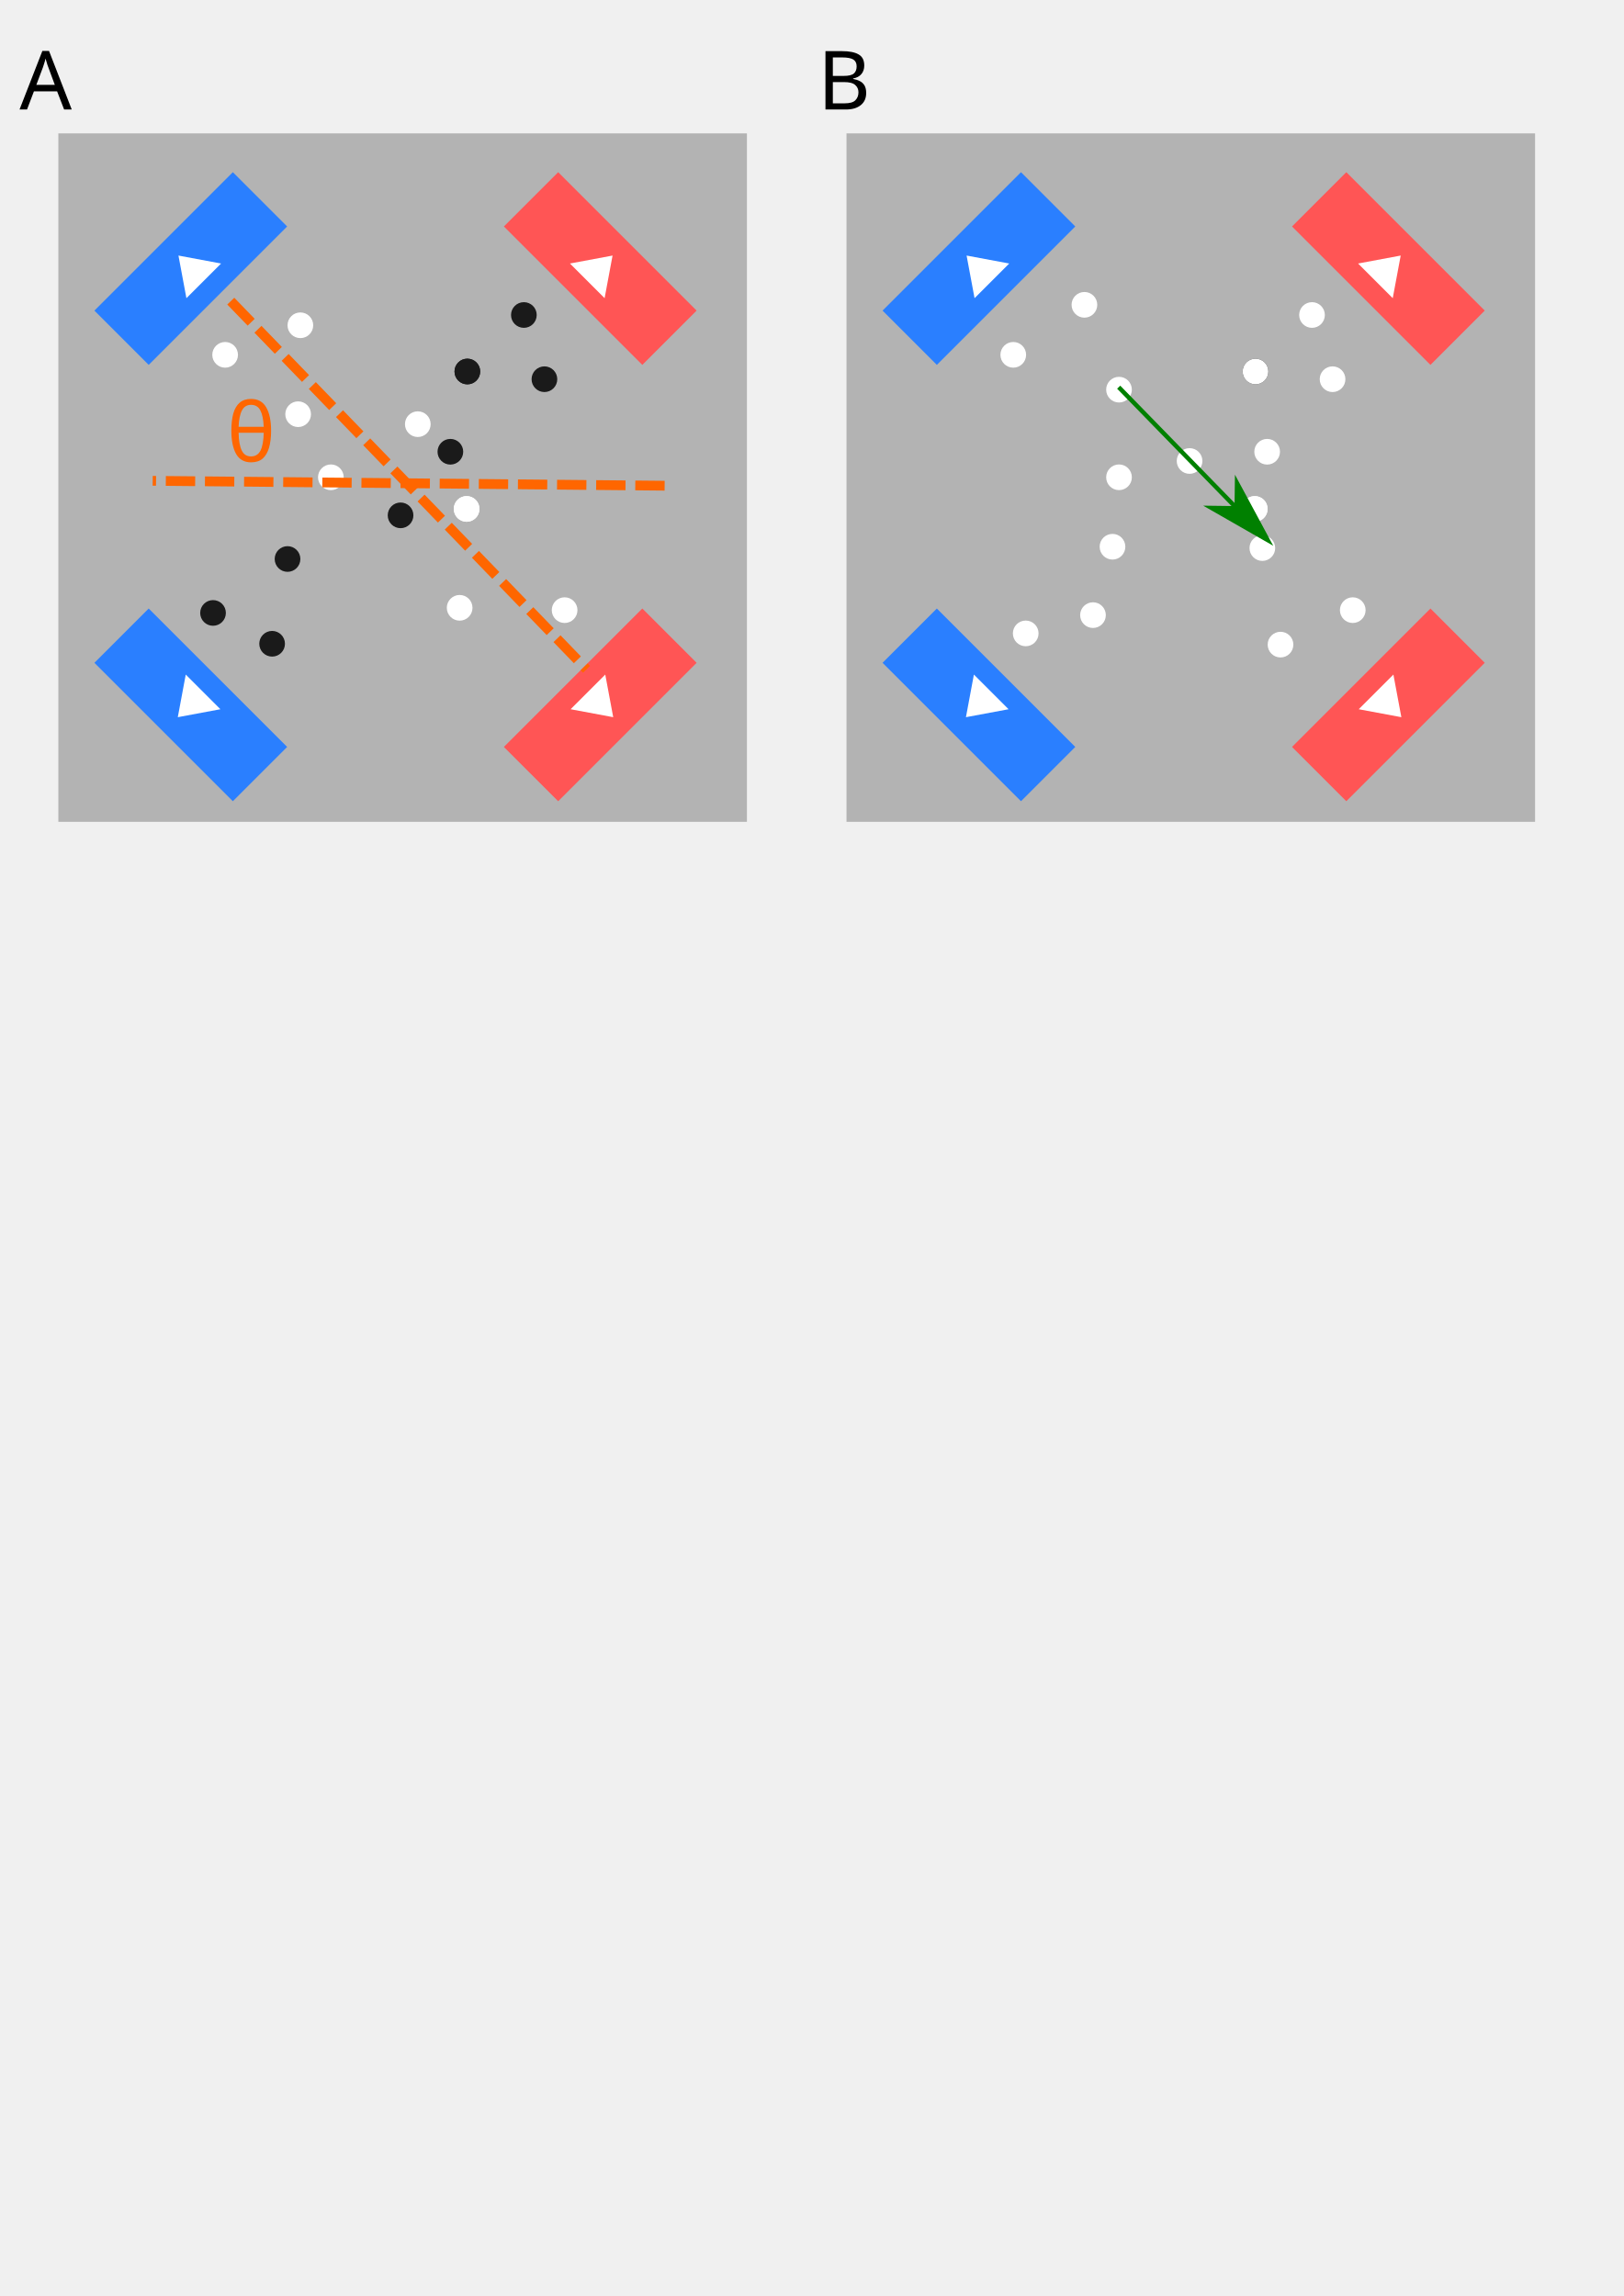
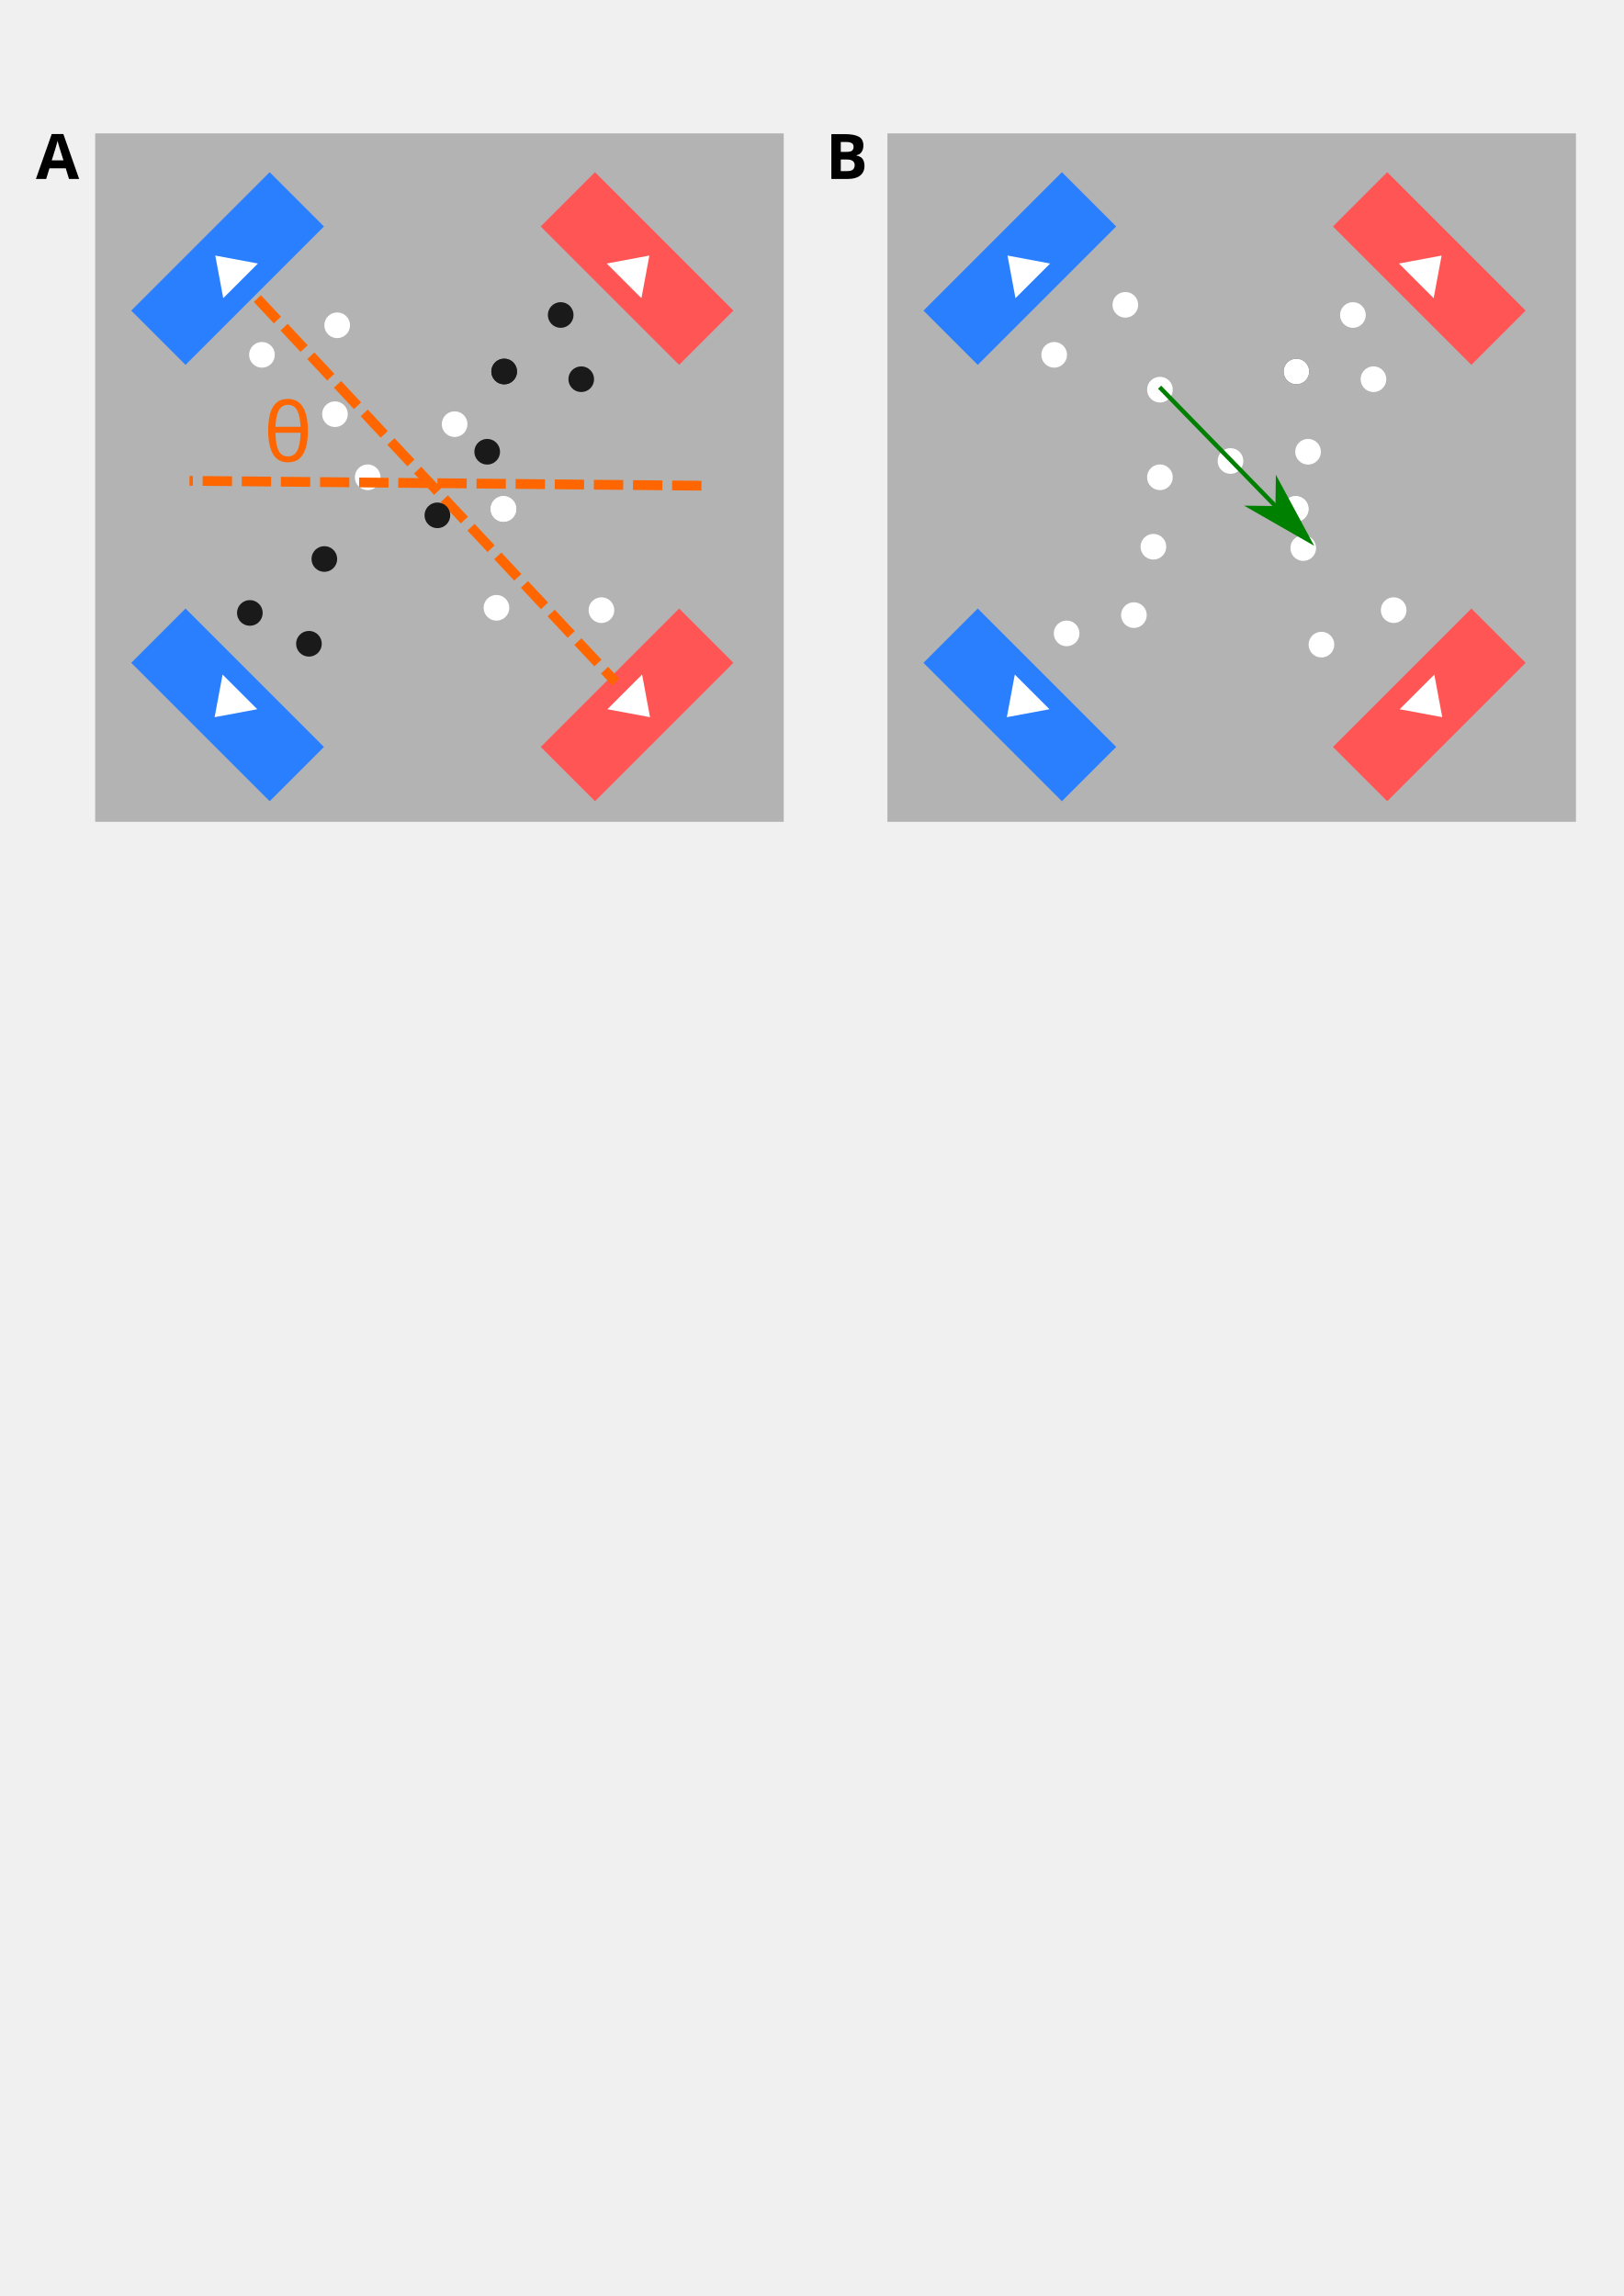
<svg xmlns="http://www.w3.org/2000/svg" width="210mm" height="297mm" viewBox="0 0 210 297" version="1.1" id="svg8">
  <defs id="defs2">
    <marker style="overflow:visible" id="marker1362" refX="0.0" refY="0.0" orient="auto">
      <path transform="scale(0.8) translate(12.5,0)" style="fill-rule:evenodd;stroke:#008000;stroke-width:1pt;stroke-opacity:1;fill:#008000;fill-opacity:1" d="M 0.0,0.0 L 5.0,-5.0 L -12.5,0.0 L 5.0,5.0 L 0.0,0.0 z " id="path1360" />
    </marker>
    <marker style="overflow:visible" id="Arrow1Lstart" refX="0.0" refY="0.0" orient="auto">
      <path transform="scale(0.8) translate(12.5,0)" style="fill-rule:evenodd;stroke:#000000;stroke-width:1.0pt" d="M 0.0,0.0 L 5.0,-5.0 L -12.5,0.0 L 5.0,5.0 L 0.0,0.0 z " id="path1090" />
    </marker>
    <clipPath clipPathUnits="userSpaceOnUse" id="clipPath843">
      <rect style="fill:#ff5555;stroke:none;stroke-width:0.808" id="rect845" width="35.865" height="8.138" x="24.939" y="55.341" transform="rotate(-45)" />
    </clipPath>
  </defs>
  <g id="layer1">
-     <text xml:space="preserve" style="font-style:normal;font-weight:normal;font-size:10.583px;line-height:1.25;font-family:sans-serif;fill:#000000;fill-opacity:1;stroke:none;stroke-width:0.265" x="2.529" y="14.165" id="text911">
-       <tspan id="tspan909" x="2.529" y="14.165" style="stroke-width:0.265">A</tspan>
+     <text xml:space="preserve" style="font-style:normal;font-weight:normal;font-size:9.172px;line-height:1.25;font-family:sans-serif;fill:#000000;fill-opacity:1;stroke:none;stroke-width:0.265" x="4.646" y="23.152" id="text911">
+       <tspan id="tspan909" x="4.646" y="23.152" style="font-weight:bold;font-size:8.114px;stroke-width:0.265">A</tspan>
    </text>
-     <text xml:space="preserve" style="font-style:normal;font-weight:normal;font-size:10.583px;line-height:1.25;font-family:sans-serif;fill:#000000;fill-opacity:1;stroke:none;stroke-width:0.265" x="105.731" y="14.165" id="text915">
-       <tspan id="tspan913" x="105.731" y="14.165" style="stroke-width:0.265">B</tspan>
+     <text xml:space="preserve" style="font-style:normal;font-weight:normal;font-size:10.583px;line-height:1.25;font-family:sans-serif;fill:#000000;fill-opacity:1;stroke:none;stroke-width:0.265" x="106.789" y="23.152" id="text915">
+       <tspan id="tspan913" x="106.789" y="23.152" style="font-weight:bold;font-size:8.114px;stroke-width:0.265">B</tspan>
    </text>
-     <g id="g1086">
+     <g id="g1086" transform="translate(4.7625)">
      <rect style="fill:#b3b3b3;stroke:none;stroke-width:0.512" id="rect859" width="89.054" height="89.054" x="7.547" y="17.253" />
      <g id="g849" transform="matrix(0.4644006,0.4644006,-0.4644006,0.4644006,74.29682,-7.215949)">
        <rect style="fill:#ff5555;stroke:none;stroke-width:0.78" id="rect833" width="38.554" height="15.119" x="29.482" y="34.018" />
        <rect style="fill:#ffffff;stroke:none;stroke-width:0.669" id="rect835" width="9.278" height="8.952" x="70.269" y="10.965" transform="matrix(0.5652919,0.8248909,-0.5652919,0.8248909,15.14277,-28.95402)" clip-path="url(#clipPath843)" />
      </g>
      <g id="g855" transform="matrix(-0.4644006,0.4644006,-0.4644006,-0.4644006,119.5842,87.84389)">
        <rect style="fill:#ff5555;stroke:none;stroke-width:0.78" id="rect851" width="38.554" height="15.119" x="29.482" y="34.018" />
        <rect style="fill:#ffffff;stroke:none;stroke-width:0.669" id="rect853" width="9.278" height="8.952" x="70.269" y="10.965" transform="matrix(0.5652919,0.8248909,-0.5652919,0.8248909,15.14277,-28.95402)" clip-path="url(#clipPath843)" />
      </g>
      <g id="g865" transform="matrix(-0.4644006,0.4644006,0.4644006,0.4644006,28.00827,-7.21595)">
        <rect style="fill:#2a7fff;stroke:none;stroke-width:0.78" id="rect861" width="38.554" height="15.119" x="29.482" y="34.018" />
        <rect style="fill:#ffffff;stroke:none;stroke-width:0.669" id="rect863" width="9.278" height="8.952" x="70.269" y="10.965" transform="matrix(0.5652919,0.8248909,-0.5652919,0.8248909,15.14277,-28.95402)" clip-path="url(#clipPath843)" />
      </g>
      <rect style="fill:#2a7fff;stroke:none;stroke-width:0.512" id="rect867" width="25.321" height="9.93" x="69.26" y="-51.992" transform="matrix(0.7071068,0.7071068,0.7071068,-0.7071068,0,0)" />
      <rect style="fill:#ffffff;stroke:none;stroke-width:0.669" id="rect869" width="9.278" height="8.952" x="70.269" y="10.965" transform="matrix(0.6456018,-0.1205579,0.1205579,-0.6456018,-23.69304,108.3225)" clip-path="url(#clipPath843)" />
-       <path style="fill:#ff6600;stroke:#ff6600;stroke-width:1.265;stroke-linecap:butt;stroke-linejoin:miter;stroke-miterlimit:4;stroke-dasharray:3.795, 1.265;stroke-dashoffset:0;stroke-opacity:1" d="M 29.847,38.953 75.86,86.577" id="path917" />
+       <path style="fill:#ff6600;stroke:#ff6600;stroke-width:1.265;stroke-linecap:butt;stroke-linejoin:miter;stroke-miterlimit:4;stroke-dasharray:3.795, 1.265;stroke-dashoffset:0;stroke-opacity:1" d="M 28.526,38.623 74.869,88.229" id="path917" />
      <circle style="fill:#ffffff;stroke:none;stroke-width:0.512" id="path873" cx="42.792" cy="61.739" r="1.661" />
      <circle style="fill:#ffffff;stroke:none;stroke-width:0.512" id="circle875" cx="38.559" cy="53.58" r="1.661" />
      <circle style="fill:#ffffff;stroke:none;stroke-width:0.512" id="circle877" cx="73.024" cy="78.926" r="1.661" />
      <circle style="fill:#ffffff;stroke:none;stroke-width:0.512" id="circle879" cx="60.349" cy="65.833" r="1.661" />
      <circle style="fill:#ffffff;stroke:none;stroke-width:0.512" id="circle881" cx="60.349" cy="65.833" r="1.661" />
      <circle style="fill:#ffffff;stroke:none;stroke-width:0.512" id="circle883" cx="54.036" cy="54.869" r="1.661" />
      <circle style="fill:#ffffff;stroke:none;stroke-width:0.512" id="circle885" cx="29.117" cy="45.899" r="1.661" />
      <circle style="fill:#ffffff;stroke:none;stroke-width:0.512" id="circle887" cx="38.848" cy="42.076" r="1.661" />
      <circle style="fill:#ffffff;stroke:none;stroke-width:0.512" id="circle889" cx="59.448" cy="78.623" r="1.661" />
      <circle style="fill:#1a1a1a;stroke:none;stroke-width:0.512" id="circle891" cx="35.194" cy="83.274" r="1.661" />
      <circle style="fill:#1a1a1a;stroke:none;stroke-width:0.512" id="circle893" cx="37.187" cy="72.31" r="1.661" />
      <circle style="fill:#1a1a1a;stroke:none;stroke-width:0.512" id="circle895" cx="27.552" cy="79.287" r="1.661" />
      <circle style="fill:#1a1a1a;stroke:none;stroke-width:0.512" id="circle897" cx="51.806" cy="66.662" r="1.661" />
      <circle style="fill:#1a1a1a;stroke:none;stroke-width:0.512" id="circle899" cx="60.444" cy="48.056" r="1.661" />
      <circle style="fill:#1a1a1a;stroke:none;stroke-width:0.512" id="circle901" cx="60.444" cy="48.056" r="1.661" />
      <circle style="fill:#1a1a1a;stroke:none;stroke-width:0.512" id="circle903" cx="70.412" cy="49.053" r="1.661" />
      <circle style="fill:#1a1a1a;stroke:none;stroke-width:0.512" id="circle905" cx="67.754" cy="40.747" r="1.661" />
      <circle style="fill:#1a1a1a;stroke:none;stroke-width:0.512" id="circle907" cx="58.248" cy="58.436" r="1.661" />
      <path style="fill:#ff6600;stroke:#ff6600;stroke-width:1.265;stroke-linecap:butt;stroke-linejoin:miter;stroke-miterlimit:4;stroke-dasharray:3.795, 1.265;stroke-dashoffset:0;stroke-opacity:1" d="M 85.959,62.829 19.748,62.196" id="path926" />
      <text xml:space="preserve" style="font-style:normal;font-weight:normal;font-size:10.583px;line-height:1.25;font-family:sans-serif;fill:#000000;fill-opacity:1;stroke:none;stroke-width:0.265" x="29.342" y="59.695" id="text946">
        <tspan id="tspan944" x="29.342" y="59.695" style="fill:#ff6600;stroke-width:0.265">θ</tspan>
      </text>
    </g>
-     <g id="g1050" transform="translate(-5.820834)">
+     <g id="g1050" transform="translate(-0.5291666)">
      <rect style="fill:#b3b3b3;stroke:none;stroke-width:0.512" id="rect948" width="89.054" height="89.054" x="115.301" y="17.253" />
      <g id="g954" transform="matrix(0.4644006,0.4644006,-0.4644006,0.4644006,182.051,-7.215949)">
        <rect style="fill:#ff5555;stroke:none;stroke-width:0.78" id="rect950" width="38.554" height="15.119" x="29.482" y="34.018" />
        <rect style="fill:#ffffff;stroke:none;stroke-width:0.669" id="rect952" width="9.278" height="8.952" x="70.269" y="10.965" transform="matrix(0.5652919,0.8248909,-0.5652919,0.8248909,15.14277,-28.95402)" clip-path="url(#clipPath843)" />
      </g>
      <g id="g960" transform="matrix(-0.4644006,0.4644006,-0.4644006,-0.4644006,227.3383,87.84389)">
        <rect style="fill:#ff5555;stroke:none;stroke-width:0.78" id="rect956" width="38.554" height="15.119" x="29.482" y="34.018" />
        <rect style="fill:#ffffff;stroke:none;stroke-width:0.669" id="rect958" width="9.278" height="8.952" x="70.269" y="10.965" transform="matrix(0.5652919,0.8248909,-0.5652919,0.8248909,15.14277,-28.95402)" clip-path="url(#clipPath843)" />
      </g>
      <g id="g966" transform="matrix(-0.4644006,0.4644006,0.4644006,0.4644006,135.7624,-7.21595)">
        <rect style="fill:#2a7fff;stroke:none;stroke-width:0.78" id="rect962" width="38.554" height="15.119" x="29.482" y="34.018" />
        <rect style="fill:#ffffff;stroke:none;stroke-width:0.669" id="rect964" width="9.278" height="8.952" x="70.269" y="10.965" transform="matrix(0.5652919,0.8248909,-0.5652919,0.8248909,15.14277,-28.95402)" clip-path="url(#clipPath843)" />
      </g>
      <rect style="fill:#2a7fff;stroke:none;stroke-width:0.512" id="rect968" width="25.321" height="9.93" x="145.453" y="24.202" transform="matrix(0.7071068,0.7071068,0.7071068,-0.7071068,0,0)" />
      <rect style="fill:#ffffff;stroke:none;stroke-width:0.669" id="rect970" width="9.278" height="8.952" x="70.269" y="10.965" transform="matrix(0.6456018,-0.1205579,0.1205579,-0.6456018,84.0611,108.3225)" clip-path="url(#clipPath843)" />
      <circle style="fill:#ffffff;stroke:none;stroke-width:0.512" id="circle974" cx="150.547" cy="61.739" r="1.661" />
      <circle style="fill:#ffffff;stroke:none;stroke-width:0.512" id="circle976" cx="150.547" cy="50.405" r="1.661" />
      <circle style="fill:#ffffff;stroke:none;stroke-width:0.512" id="circle978" cx="180.778" cy="78.926" r="1.661" />
      <circle style="fill:#ffffff;stroke:none;stroke-width:0.512" id="circle980" cx="168.103" cy="65.833" r="1.661" />
      <circle style="fill:#ffffff;stroke:none;stroke-width:0.512" id="circle982" cx="168.103" cy="65.833" r="1.661" />
      <circle style="fill:#ffffff;stroke:none;stroke-width:0.512" id="circle984" cx="159.673" cy="59.632" r="1.661" />
      <circle style="fill:#ffffff;stroke:none;stroke-width:0.512" id="circle986" cx="136.871" cy="45.899" r="1.661" />
      <circle style="fill:#ffffff;stroke:none;stroke-width:0.512" id="circle988" cx="146.073" cy="39.43" r="1.661" />
      <circle style="fill:#ffffff;stroke:none;stroke-width:0.512" id="circle990" cx="171.435" cy="83.385" r="1.661" />
      <circle style="fill:#ffffff;stroke:none;stroke-width:0.512" id="circle992" cx="147.181" cy="79.57" r="1.661" />
      <circle style="fill:#ffffff;stroke:none;stroke-width:0.512" id="circle994" cx="149.704" cy="70.723" r="1.661" />
      <circle style="fill:#ffffff;stroke:none;stroke-width:0.512" id="circle996" cx="138.481" cy="81.933" r="1.661" />
      <circle style="fill:#ffffff;stroke:none;stroke-width:0.512" id="circle998" cx="169.085" cy="70.895" r="1.661" />
      <circle style="fill:#1a1a1a;stroke:none;stroke-width:0.512" id="circle1000" cx="168.199" cy="48.056" r="1.661" />
      <circle style="fill:#ffffff;stroke:none;stroke-width:0.512" id="circle1002" cx="168.199" cy="48.056" r="1.661" />
      <circle style="fill:#ffffff;stroke:none;stroke-width:0.512" id="circle1004" cx="178.166" cy="49.053" r="1.661" />
      <circle style="fill:#ffffff;stroke:none;stroke-width:0.512" id="circle1006" cx="175.508" cy="40.747" r="1.661" />
      <circle style="fill:#ffffff;stroke:none;stroke-width:0.512" id="circle1008" cx="169.706" cy="58.436" r="1.661" />
      <path style="fill:#008000;stroke:#008000;stroke-width:0.565;stroke-linecap:butt;stroke-linejoin:miter;stroke-miterlimit:4;stroke-dasharray:none;stroke-opacity:1;marker-start:url(#marker1362)" d="M 169.729,69.813 150.505,50.083" id="path1088" />
    </g>
  </g>
</svg>
